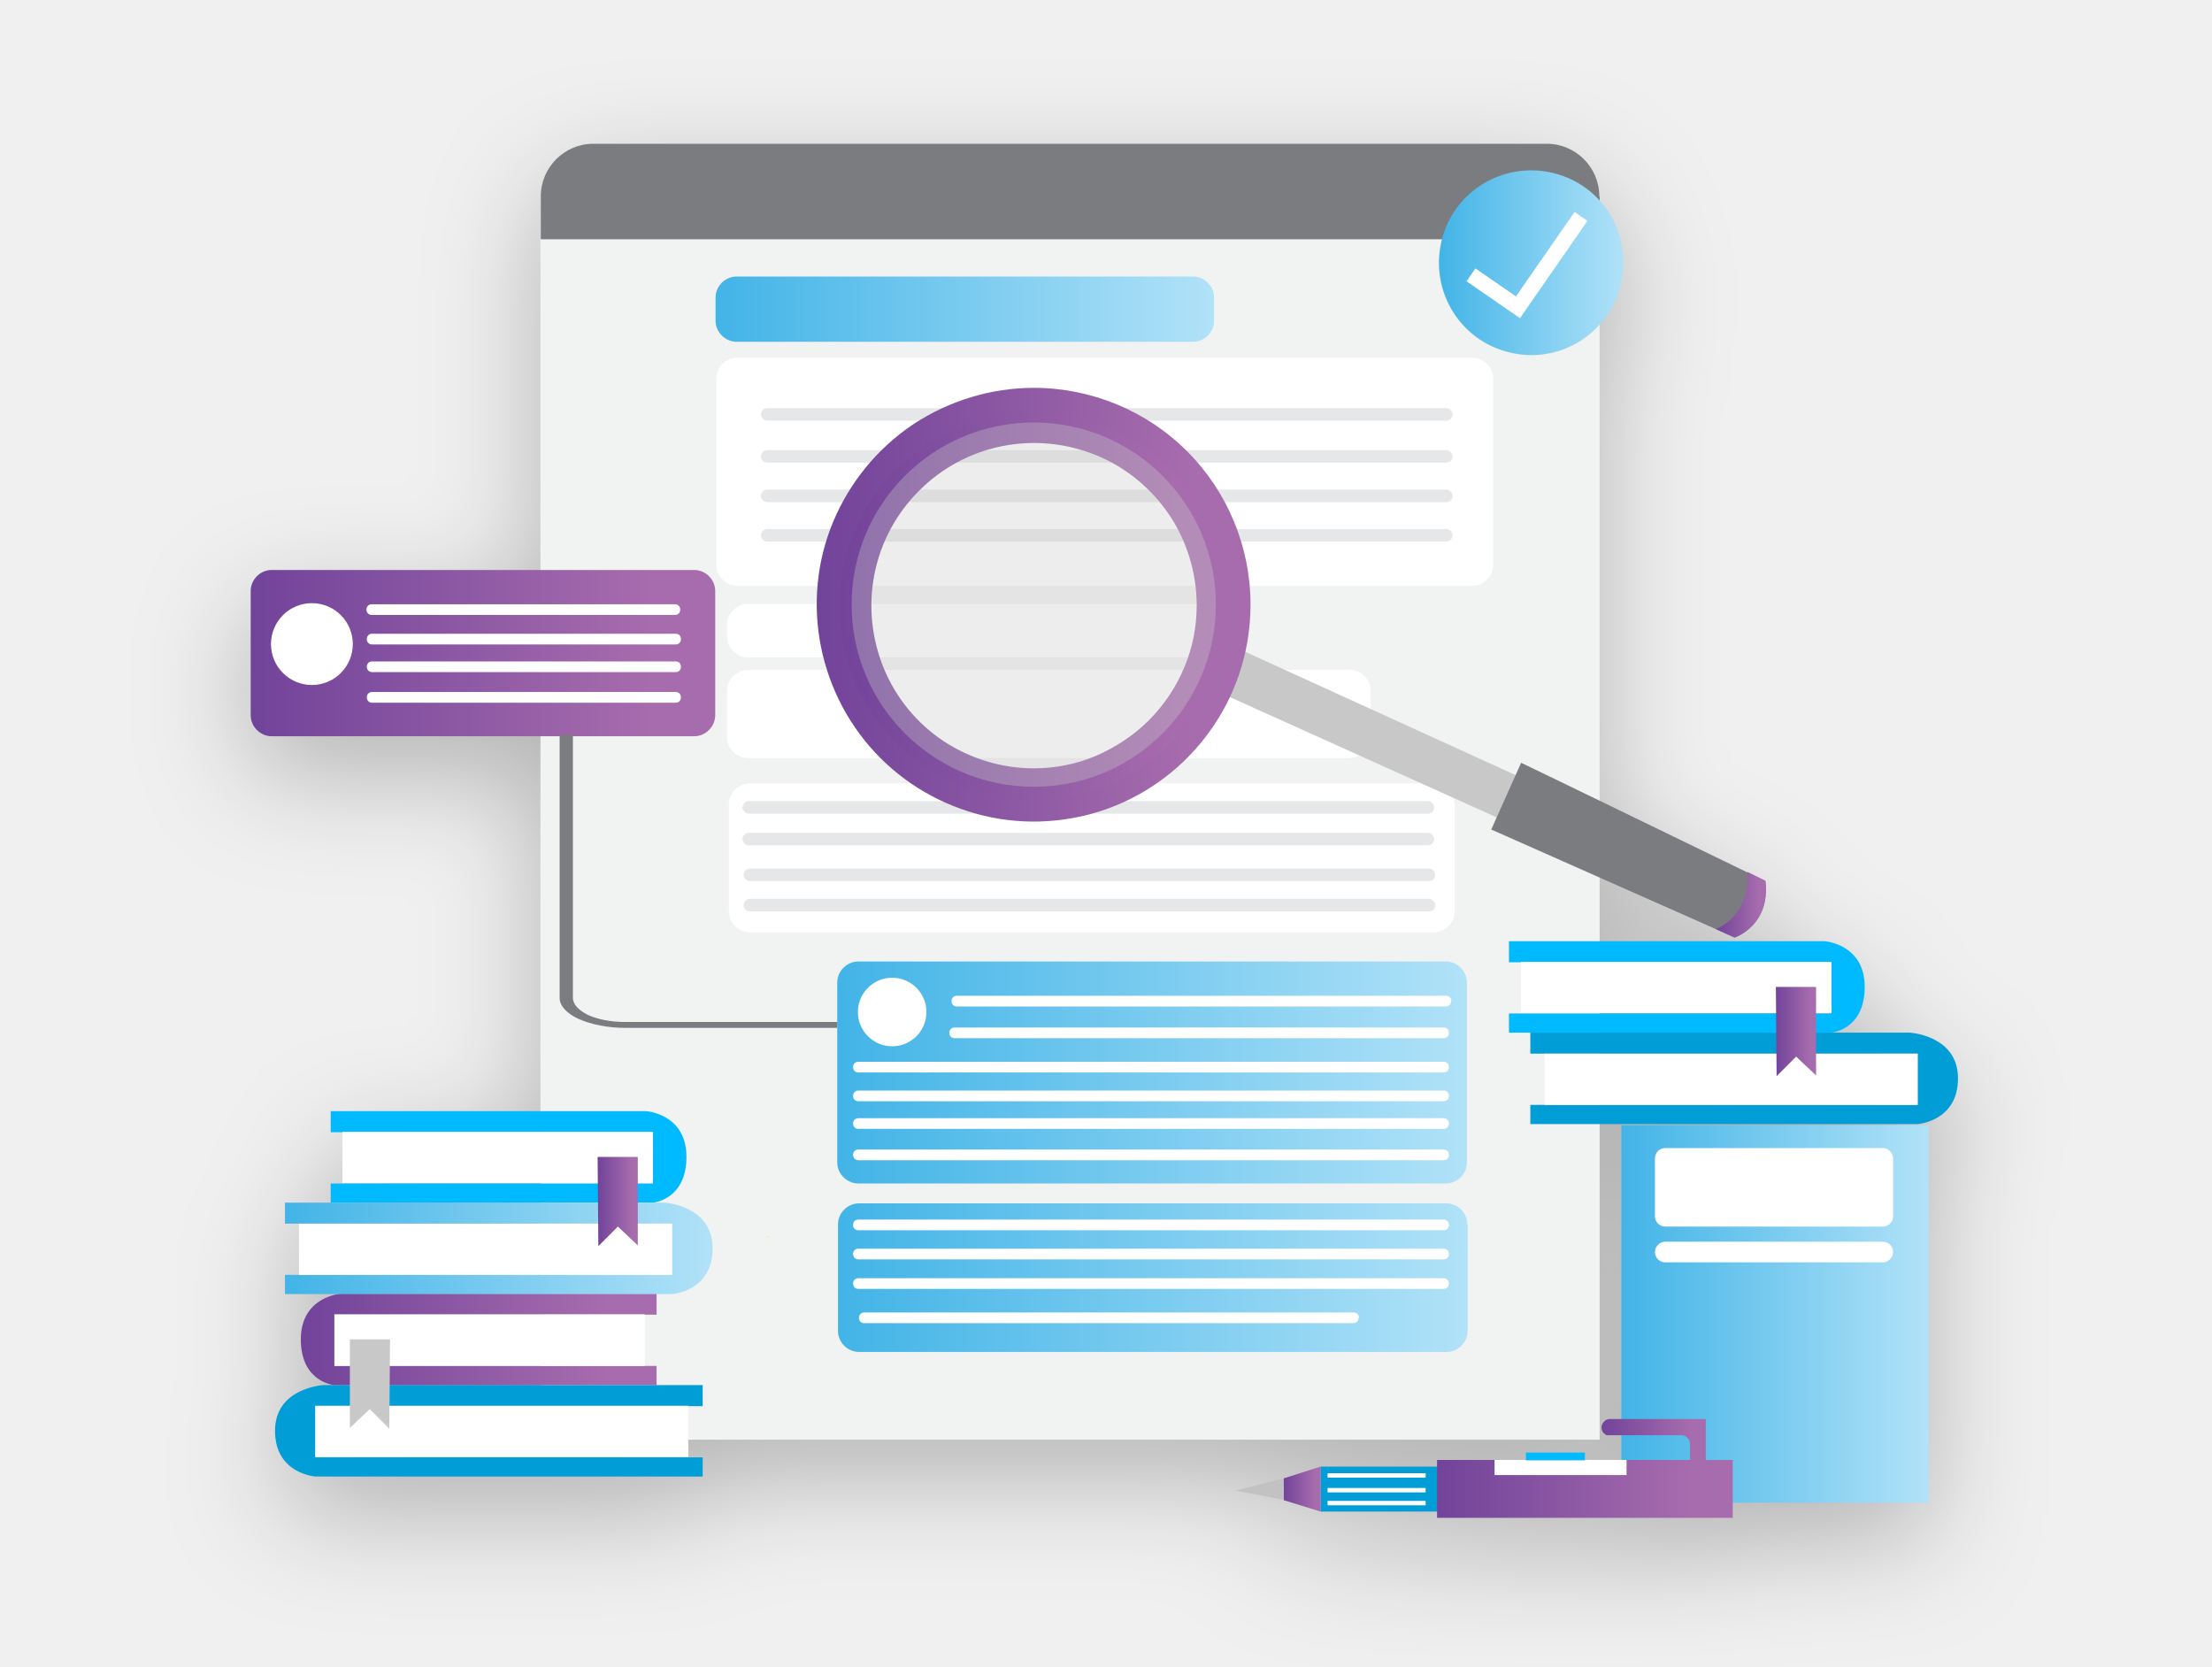
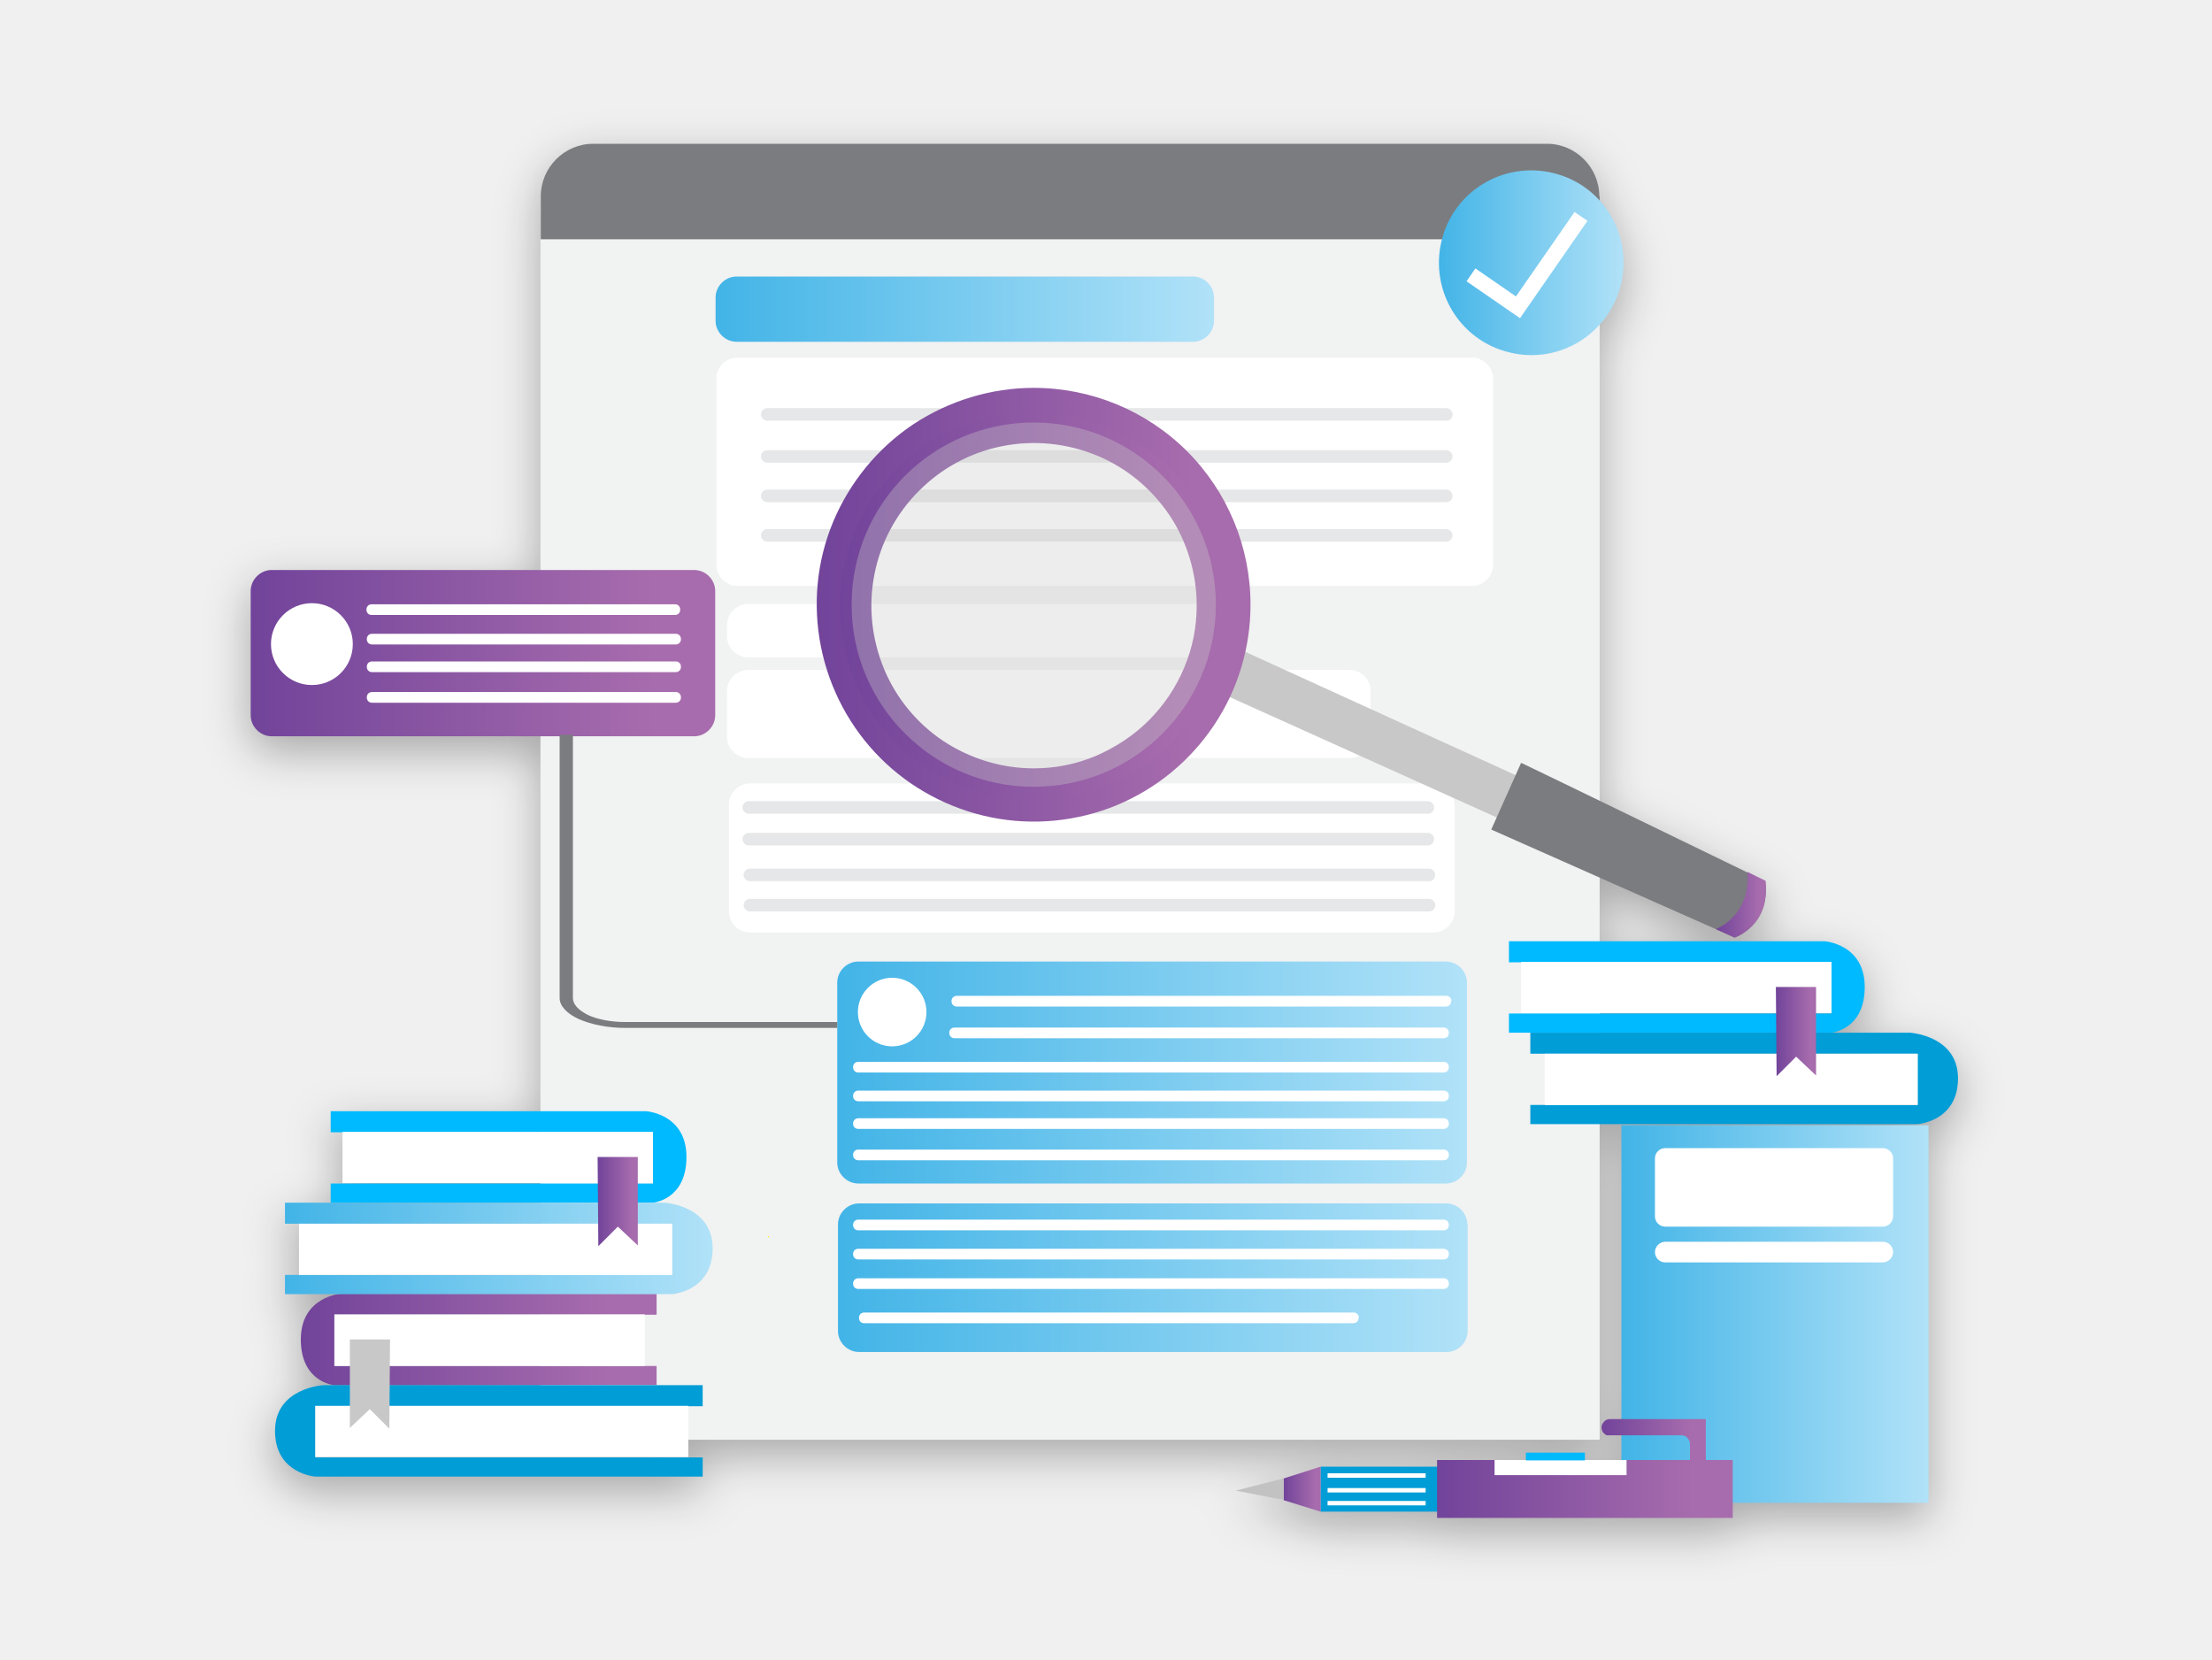
- <svg xmlns="http://www.w3.org/2000/svg" width="600" height="452" viewBox="0 0 600 452" fill="none">
+ <svg xmlns="http://www.w3.org/2000/svg" width="600" height="450" viewBox="0 0 600 450" fill="none">
  <g filter="url(#filter0_d)">
    <path d="M433.8 53.2C433.8 45.4 427.4 39 419.6 39H160.9C153.1 39 146.7 45.4 146.7 53.2V84C146.7 91.8 153.1 98.2 160.9 98.2H419.7C427.5 98.2 433.9 91.8 433.9 84V53.2H433.8Z" fill="#7B7C7F" />
    <path d="M433.9 64.9H146.6V390.5H433.9V64.9Z" fill="#F1F2F2" />
-     <path d="M405 102.7C405 99.6 402.4 97 399.3 97H200C196.9 97 194.3 99.6 194.3 102.7V153.2C194.3 156.3 196.9 158.9 200 158.9H399.3C402.4 158.9 405 156.3 405 153.2V102.7V102.7Z" fill="white" />
+     <path d="M405 102.7C405 99.6 402.4 97 399.3 97H200C196.9 97 194.3 99.6 194.3 102.7V153.2C194.3 156.3 196.9 158.9 200 158.9H399.3C402.4 158.9 405 156.3 405 153.2V102.7Z" fill="white" />
    <path d="M329.3 80.7C329.3 77.6 326.7 75 323.6 75H199.8C196.7 75 194.1 77.6 194.1 80.7V87C194.1 90.1 196.7 92.7 199.8 92.7H323.6C326.7 92.7 329.3 90.1 329.3 87V80.7Z" fill="url(#paint0_linear)" />
    <path d="M394.5 218.2C394.5 215.1 391.9 212.5 388.8 212.5H203.4C200.3 212.5 197.7 215.1 197.7 218.2V247.2C197.7 250.3 200.3 252.9 203.4 252.9H388.9C392 252.9 394.6 250.3 394.6 247.2V218.2H394.5Z" fill="white" />
-     <path d="M194 160.3C194 157.2 191.4 154.6 188.3 154.6H73.7C70.6 154.6 68 157.2 68 160.3V194C68 197.1 70.6 199.7 73.7 199.7H188.3C191.4 199.7 194 197.1 194 194V160.3V160.3Z" fill="url(#paint1_linear)" />
+     <path d="M194 160.3C194 157.2 191.4 154.6 188.3 154.6H73.7C70.6 154.6 68 157.2 68 160.3V194C68 197.1 70.6 199.7 73.7 199.7H188.3C191.4 199.7 194 197.1 194 194V160.3Z" fill="url(#paint1_linear)" />
    <path d="M397.9 266.5C397.9 263.4 395.3 260.8 392.2 260.8H232.8C229.7 260.8 227.1 263.4 227.1 266.5V315.3C227.1 318.4 229.7 321 232.8 321H392.2C395.3 321 397.9 318.4 397.9 315.3V266.5Z" fill="url(#paint2_linear)" />
    <path d="M398 332.1C398 329 395.4 326.4 392.3 326.4H233C229.9 326.4 227.3 329 227.3 332.1V361C227.3 364.1 229.9 366.7 233 366.7H392.4C395.5 366.7 398.1 364.1 398.1 361V332.1H398Z" fill="url(#paint3_linear)" />
    <path d="M330.4 169.5C330.4 166.4 327.8 163.8 324.7 163.8H202.9C199.8 163.8 197.2 166.4 197.2 169.5V172.6C197.2 175.7 199.8 178.3 202.9 178.3H324.6C327.7 178.3 330.3 175.7 330.3 172.6V169.5H330.4Z" fill="white" />
    <path d="M371.8 187.4C371.8 184.3 369.2 181.7 366.1 181.7H202.9C199.8 181.7 197.2 184.3 197.2 187.4V199.9C197.2 203 199.8 205.6 202.9 205.6H366.1C369.2 205.6 371.8 203 371.8 199.9V187.4Z" fill="white" />
    <path d="M523.1 305.2H439.8V407.6H523.1V305.2Z" fill="url(#paint4_linear)" />
    <path d="M227.1 278.8H169.6C164.9 278.8 160.4 277.9 157 276.4C153.7 274.9 151.8 272.8 151.8 270.7V199.3H155.4V270.7C155.4 272.4 156.9 274 159.5 275.3C162.1 276.5 165.7 277.2 169.5 277.2H227.1V278.8Z" fill="#7B7C7F" />
    <path d="M394 112.4C394 111.5 393.2 110.7 392.3 110.7H208.1C207.2 110.7 206.4 111.5 206.4 112.4C206.4 113.3 207.2 114.1 208.1 114.1H392.3C393.2 114.2 394 113.4 394 112.4Z" fill="#E6E7E8" />
    <path d="M394 123.8C394 122.9 393.2 122.1 392.3 122.1H208.1C207.2 122.1 206.4 122.9 206.4 123.8C206.4 124.7 207.2 125.5 208.1 125.5H392.3C393.2 125.5 394 124.8 394 123.8Z" fill="#E6E7E8" />
    <path d="M394 134.5C394 133.6 393.2 132.8 392.3 132.8H208.1C207.2 132.8 206.4 133.6 206.4 134.5C206.4 135.4 207.2 136.2 208.1 136.2H392.3C393.2 136.2 394 135.5 394 134.5Z" fill="#E6E7E8" />
    <path d="M394 145.2C394 144.3 393.2 143.5 392.3 143.5H208.1C207.2 143.5 206.4 144.3 206.4 145.2C206.4 146.1 207.2 146.9 208.1 146.9H392.3C393.2 146.9 394 146.1 394 145.2Z" fill="#E6E7E8" />
    <path d="M389.3 245.5C389.3 244.6 388.5 243.8 387.6 243.8H203.4C202.5 243.8 201.7 244.6 201.7 245.5C201.7 246.4 202.5 247.2 203.4 247.2H387.6C388.5 247.3 389.3 246.5 389.3 245.5Z" fill="#E6E7E8" />
    <path d="M389.3 237.3C389.3 236.4 388.5 235.6 387.6 235.6H203.4C202.5 235.6 201.7 236.4 201.7 237.3C201.7 238.2 202.5 239 203.4 239H387.6C388.5 239.1 389.3 238.3 389.3 237.3Z" fill="#E6E7E8" />
    <path d="M389 227.6C389 226.7 388.2 225.9 387.3 225.9H203.1C202.2 225.9 201.4 226.7 201.4 227.6C201.4 228.5 202.2 229.3 203.1 229.3H387.3C388.2 229.3 389 228.5 389 227.6Z" fill="#E6E7E8" />
    <path d="M389 219C389 218.1 388.2 217.3 387.3 217.3H203.1C202.2 217.3 201.4 218.1 201.4 219C201.4 219.9 202.2 220.7 203.1 220.7H387.3C388.2 220.8 389 220 389 219Z" fill="#E6E7E8" />
    <path d="M451.6 255.3H409.3V261H496.7V274.9H409.3V280.1H496.7C496.7 280.1 505.8 279.4 505.8 267.7C505.8 256 494.9 255.3 494.9 255.3H451.6Z" fill="#00BAFF" />
    <path d="M496.8 260.9H412.6V274.8H496.8V260.9Z" fill="white" />
    <path d="M465.9 280.1H415.1V285.8H520.1V299.7H415.1V304.9H520.1C520.1 304.9 531.1 304.2 531.1 292.5C531.1 280.8 518 280.1 518 280.1H465.9Z" fill="#009DD7" />
    <path d="M520.2 285.8H419V299.7H520.2V285.8Z" fill="white" />
    <path d="M481.7 267.7H492.6V291.7L487.2 286.6L481.9 291.9L481.7 267.7Z" fill="url(#paint5_linear)" />
    <path d="M135.8 350.9H178.1V356.6H90.7V370.5H178.1V375.7H90.7C90.7 375.7 81.6 375 81.6 363.3C81.6 351.6 92.5 350.9 92.5 350.9H135.8Z" fill="url(#paint6_linear)" />
    <path d="M90.7 356.5H174.9V370.5H90.7V356.5Z" fill="white" />
    <path d="M139.8 375.7H190.6V381.4H85.6V395.3H190.6V400.5H85.6C85.6 400.5 74.6 399.8 74.6 388.1C74.6 376.4 87.7 375.7 87.7 375.7H139.8Z" fill="#009DD7" />
    <path d="M85.5 381.3H186.7V395.2H85.5V381.3Z" fill="white" />
    <path d="M105.8 363.3H94.9V387.3L100.3 382.2L105.6 387.5L105.8 363.3Z" fill="#C8C8C8" />
    <path d="M132 301.4H89.7V307.1H177.1V321H89.7V326.2H177.1C177.1 326.2 186.2 325.5 186.2 313.8C186.2 302.1 175.3 301.4 175.3 301.4H132Z" fill="#00BAFF" />
    <path d="M177.2 307H92.9V320.9H177.1V307H177.2Z" fill="white" />
    <path d="M128 326.2H77.3V331.9H182.3V345.8H77.3V351H182.3C182.3 351 193.3 350.3 193.3 338.6C193.3 326.9 180.2 326.2 180.2 326.2H128Z" fill="url(#paint7_linear)" />
    <path d="M182.3 331.9H81.1V345.8H182.3V331.9Z" fill="white" />
    <path d="M162.1 313.8H173V337.8L167.6 332.7L162.3 338L162.1 313.8Z" fill="url(#paint8_linear)" />
    <path d="M331.2 188L419.7 227.9L421.1 214.8L336.9 176.4L324.4 187.1L331.2 188Z" fill="#C8C8C8" />
    <path d="M280.4 105.2C268.8 105.2 257.4 108.7 247.7 115.1C238 121.6 230.5 130.8 226 141.5C221.5 152.3 220.4 164.1 222.7 175.5C225 186.9 230.6 197.4 238.8 205.6C247 213.8 257.5 219.4 268.9 221.7C280.3 224 292.2 222.8 302.9 218.4C313.7 213.9 322.8 206.4 329.3 196.7C335.8 187 339.2 175.6 339.2 164C339.2 148.4 333 133.4 322 122.4C311 111.4 296 105.2 280.4 105.2ZM280.4 213.4C270.6 213.4 261.1 210.5 253 205.1C244.9 199.7 238.6 192 234.8 182.9C231.1 173.9 230.1 164 232 154.4C233.9 144.8 238.6 136 245.5 129.1C252.4 122.2 261.2 117.5 270.8 115.6C280.4 113.7 290.3 114.7 299.3 118.4C308.3 122.1 316 128.5 321.5 136.6C326.9 144.7 329.8 154.3 329.8 164C329.8 170.5 328.5 176.9 326 182.9C323.5 188.9 319.9 194.3 315.3 198.9C310.7 203.5 305.3 207.1 299.3 209.6C293.3 212.1 286.9 213.4 280.4 213.4Z" fill="url(#paint9_linear)" />
    <path d="M280.4 111.8C270 111.8 259.8 114.9 251.2 120.7C242.6 126.5 235.8 134.7 231.8 144.3C227.8 153.9 226.8 164.5 228.8 174.7C230.8 184.9 235.8 194.3 243.2 201.6C250.6 209 259.9 214 270.1 216C280.3 218 290.9 217 300.5 213C310.1 209 318.3 202.3 324.1 193.6C329.9 185 333 174.8 333 164.4C333 150.5 327.5 137.1 317.6 127.2C307.7 117.3 294.3 111.8 280.4 111.8ZM280.4 208.4C271.7 208.4 263.2 205.8 255.9 201C248.7 196.2 243 189.3 239.7 181.2C236.4 173.1 235.5 164.3 237.2 155.7C238.9 147.1 243.1 139.3 249.3 133.1C255.5 126.9 263.3 122.7 271.9 121C280.5 119.3 289.3 120.2 297.4 123.5C305.5 126.8 312.3 132.5 317.2 139.7C322 146.9 324.6 155.5 324.6 164.2C324.6 170 323.5 175.7 321.2 181.1C319 186.4 315.7 191.3 311.6 195.4C307.5 199.5 302.6 202.7 297.3 205C291.9 207.3 286.2 208.4 280.4 208.4Z" fill="url(#paint10_linear)" />
    <path opacity="0.34" d="M280.4 213.4C307.7 213.4 329.8 191.3 329.8 164C329.8 136.7 307.7 114.6 280.4 114.6C253.1 114.6 231 136.7 231 164C231 191.3 253.1 213.4 280.4 213.4Z" fill="#CBCBCB" />
    <path d="M470.5 254.3L465.4 252L404.5 225L412.6 206.9L420.5 210.7L430 215.3L473.9 236.6L478.8 239C480.3 251.1 470.5 254.3 470.5 254.3Z" fill="#7B7C7F" />
    <path d="M470.5 254.3L465.4 252C465.4 252 474.9 248.6 474 236.5L478.9 238.9C480.3 251.1 470.5 254.3 470.5 254.3Z" fill="url(#paint11_linear)" />
    <path d="M208.4 335.3V335.6C208.4 335.4 208.4 335.3 208.4 335.3Z" stroke="#FFED00" stroke-width="0.25" stroke-miterlimit="10" />
    <path d="M392.9 397.8H358.2V410H392.2L392.9 397.8Z" fill="#009DD7" />
    <path d="M470 396H389.8V411.7H470V396Z" fill="url(#paint12_linear)" />
    <path d="M436.5 389.3H456.1C456.7 389.3 457.3 389.5 457.7 390C458.1 390.4 458.4 391 458.4 391.6V396.1H462.7V384.9H436.7C436.1 384.9 435.5 385.1 435.1 385.6C434.7 386 434.4 386.6 434.4 387.2C434.4 387.5 434.5 387.8 434.6 388.1C434.7 388.4 434.9 388.6 435.1 388.8C435.3 389 435.6 389.2 435.8 389.3C435.9 389.3 436.2 389.3 436.5 389.3Z" fill="url(#paint13_linear)" />
    <path d="M358.2 397.8L348.2 401V406.9L358.2 410V397.8Z" fill="url(#paint14_linear)" />
    <path d="M348.1 401L335.2 404.3L348.1 406.8V401Z" fill="#C2C2C2" />
    <path d="M386.8 399.6H360.1V400.8H386.7V399.6H386.8Z" fill="white" />
    <path d="M386.8 403.6H360.1V404.8H386.7V403.6H386.8Z" fill="white" />
    <path d="M386.8 407.1H360.1V408.3H386.7V407.1H386.8Z" fill="white" />
    <path d="M441.2 396H405.4V400.1H441.2V396Z" fill="white" />
    <path d="M429.9 394H413.9V396.1H429.9V394Z" fill="#00BAFF" />
    <path d="M513.5 329.9C513.5 331.5 512.2 332.7 510.7 332.7H451.7C450.1 332.7 448.9 331.4 448.9 329.9V314.2C448.9 312.6 450.2 311.4 451.7 311.4H510.7C512.3 311.4 513.5 312.7 513.5 314.2V329.9Z" fill="white" />
    <path d="M513.5 339.6C513.5 341.1 512.2 342.4 510.7 342.4H451.7C450.1 342.4 448.9 341.1 448.9 339.6C448.9 338.1 450.2 336.8 451.7 336.8H510.7C512.2 336.8 513.5 338 513.5 339.6Z" fill="white" />
    <path d="M242 283.8C247.136 283.8 251.3 279.636 251.3 274.5C251.3 269.364 247.136 265.2 242 265.2C236.864 265.2 232.7 269.364 232.7 274.5C232.7 279.636 236.864 283.8 242 283.8Z" fill="white" />
    <path d="M439.7 77.1C442.9 63.6 434.7 50.1 421.2 46.9C407.7 43.7 394.2 51.9 391 65.4C387.8 78.9 396 92.4 409.5 95.6C422.9 98.9 436.4 90.6 439.7 77.1Z" fill="url(#paint15_linear)" />
    <path d="M412.3 86.3L397.8 76.3L400.2 72.8L411.2 80.4L427.1 57.5L430.6 59.9L412.3 86.3Z" fill="white" />
    <path d="M184.5 165.3C184.5 164.5 183.9 163.9 183.1 163.9H100.8C100 163.9 99.4 164.5 99.4 165.3V165.4C99.4 166.2 100 166.8 100.8 166.8H183.1C183.9 166.8 184.5 166.2 184.5 165.4V165.3Z" fill="white" />
    <path d="M393.7 271.5C393.7 270.7 393.1 270.1 392.3 270.1H259.5C258.7 270.1 258.1 270.7 258.1 271.5V271.6C258.1 272.4 258.7 273 259.5 273H392.2C393 273 393.6 272.4 393.6 271.6V271.5H393.7Z" fill="white" />
    <path d="M393 280.1C393 279.3 392.4 278.7 391.6 278.7H258.9C258.1 278.7 257.5 279.3 257.5 280.1V280.2C257.5 281 258.1 281.6 258.9 281.6H391.6C392.4 281.6 393 281 393 280.2V280.1Z" fill="white" />
    <path d="M368.6 357.4C368.6 356.6 368 356 367.2 356H234.4C233.6 356 233 356.6 233 357.4V357.5C233 358.3 233.6 358.9 234.4 358.9H367.1C367.9 358.9 368.5 358.3 368.5 357.5V357.4H368.6Z" fill="white" />
    <path d="M393 289.4C393 288.6 392.4 288 391.6 288H232.8C232 288 231.4 288.6 231.4 289.4V289.5C231.4 290.3 232 290.9 232.8 290.9H391.6C392.4 290.9 393 290.3 393 289.5V289.4Z" fill="white" />
    <path d="M393 297.2C393 296.4 392.4 295.8 391.6 295.8H232.8C232 295.8 231.4 296.4 231.4 297.2V297.3C231.4 298.1 232 298.7 232.8 298.7H391.6C392.4 298.7 393 298.1 393 297.3V297.2Z" fill="white" />
    <path d="M393 304.7C393 303.9 392.4 303.3 391.6 303.3H232.8C232 303.3 231.4 303.9 231.4 304.7V304.8C231.4 305.6 232 306.2 232.8 306.2H391.6C392.4 306.2 393 305.6 393 304.8V304.7Z" fill="white" />
    <path d="M393 313.2C393 312.4 392.4 311.8 391.6 311.8H232.8C232 311.8 231.4 312.4 231.4 313.2V313.3C231.4 314.1 232 314.7 232.8 314.7H391.6C392.4 314.7 393 314.1 393 313.3V313.2Z" fill="white" />
    <path d="M393 332.2C393 331.4 392.4 330.8 391.6 330.8H232.8C232 330.8 231.4 331.4 231.4 332.2V332.3C231.4 333.1 232 333.7 232.8 333.7H391.6C392.4 333.7 393 333.1 393 332.3V332.2Z" fill="white" />
    <path d="M393 340.1C393 339.3 392.4 338.7 391.6 338.7H232.8C232 338.7 231.4 339.3 231.4 340.1V340.2C231.4 341 232 341.6 232.8 341.6H391.6C392.4 341.6 393 341 393 340.2V340.1Z" fill="white" />
    <path d="M393 348.1C393 347.3 392.4 346.7 391.6 346.7H232.8C232 346.7 231.4 347.3 231.4 348.1V348.2C231.4 349 232 349.6 232.8 349.6H391.6C392.4 349.6 393 349 393 348.2V348.1Z" fill="white" />
    <path d="M184.7 173.3C184.7 172.5 184.1 171.9 183.3 171.9H100.9C100.1 171.9 99.5 172.5 99.5 173.3V173.4C99.5 174.2 100.1 174.8 100.9 174.8H183.3C184.1 174.8 184.7 174.2 184.7 173.4V173.3Z" fill="white" />
    <path d="M184.7 180.8C184.7 180 184.1 179.4 183.3 179.4H100.9C100.1 179.4 99.5 180 99.5 180.8V180.9C99.5 181.7 100.1 182.3 100.9 182.3H183.3C184.1 182.3 184.7 181.7 184.7 180.9V180.8Z" fill="white" />
    <path d="M184.7 189.1C184.7 188.3 184.1 187.7 183.3 187.7H100.9C100.1 187.7 99.5 188.3 99.5 189.1V189.2C99.5 190 100.1 190.6 100.9 190.6H183.3C184.1 190.6 184.7 190 184.7 189.2V189.1Z" fill="white" />
    <path d="M84.6 185.8C90.73 185.8 95.7 180.83 95.7 174.7C95.7 168.57 90.73 163.6 84.6 163.6C78.47 163.6 73.5 168.57 73.5 174.7C73.5 180.83 78.47 185.8 84.6 185.8Z" fill="white" />
  </g>
  <defs>
-     <filter id="filter0_d" x="-30" y="-20" width="660" height="510" filterUnits="userSpaceOnUse" color-interpolation-filters="sRGB">
+     <filter id="filter0_d" x="-12" y="-8" width="624" height="474" filterUnits="userSpaceOnUse" color-interpolation-filters="sRGB">
      <feFlood flood-opacity="0" result="BackgroundImageFix" />
      <feColorMatrix in="SourceAlpha" type="matrix" values="0 0 0 0 0 0 0 0 0 0 0 0 0 0 0 0 0 0 127 0" result="hardAlpha" />
-       <feOffset dy="10" />
-       <feGaussianBlur stdDeviation="15" />
-       <feColorMatrix type="matrix" values="0 0 0 0 0 0 0 0 0 0 0 0 0 0 0 0 0 0 0.25 0" />
+       <feOffset dy="4" />
+       <feGaussianBlur stdDeviation="6" />
+       <feColorMatrix type="matrix" values="0 0 0 0 0 0 0 0 0 0 0 0 0 0 0 0 0 0 0.3 0" />
      <feBlend mode="normal" in2="BackgroundImageFix" result="effect1_dropShadow" />
      <feBlend mode="normal" in="SourceGraphic" in2="effect1_dropShadow" result="shape" />
    </filter>
    <linearGradient id="paint0_linear" x1="194.155" y1="83.861" x2="329.33" y2="83.861" gradientUnits="userSpaceOnUse">
      <stop stop-color="#42B4E7" />
      <stop offset="1" stop-color="#B1E2F8" />
    </linearGradient>
    <linearGradient id="paint1_linear" x1="68.067" y1="177.138" x2="194.012" y2="177.138" gradientUnits="userSpaceOnUse">
      <stop stop-color="#71439A" />
      <stop offset="0.867" stop-color="#A76CAD" />
    </linearGradient>
    <linearGradient id="paint2_linear" x1="227.166" y1="290.935" x2="397.924" y2="290.935" gradientUnits="userSpaceOnUse">
      <stop stop-color="#42B4E7" />
      <stop offset="1" stop-color="#B1E2F8" />
    </linearGradient>
    <linearGradient id="paint3_linear" x1="227.286" y1="346.587" x2="398.043" y2="346.587" gradientUnits="userSpaceOnUse">
      <stop stop-color="#42B4E7" />
      <stop offset="1" stop-color="#B1E2F8" />
    </linearGradient>
    <linearGradient id="paint4_linear" x1="439.758" y1="356.417" x2="523.048" y2="356.417" gradientUnits="userSpaceOnUse">
      <stop stop-color="#42B4E7" />
      <stop offset="1" stop-color="#B1E2F8" />
    </linearGradient>
    <linearGradient id="paint5_linear" x1="481.68" y1="279.808" x2="492.57" y2="279.808" gradientUnits="userSpaceOnUse">
      <stop stop-color="#71439A" />
      <stop offset="0.867" stop-color="#A76CAD" />
    </linearGradient>
    <linearGradient id="paint6_linear" x1="81.511" y1="363.271" x2="178.069" y2="363.271" gradientUnits="userSpaceOnUse">
      <stop stop-color="#71439A" />
      <stop offset="0.867" stop-color="#A76CAD" />
    </linearGradient>
    <linearGradient id="paint7_linear" x1="77.257" y1="338.623" x2="193.273" y2="338.623" gradientUnits="userSpaceOnUse">
      <stop stop-color="#42B4E7" />
      <stop offset="1" stop-color="#B1E2F8" />
    </linearGradient>
    <linearGradient id="paint8_linear" x1="162.057" y1="325.898" x2="172.947" y2="325.898" gradientUnits="userSpaceOnUse">
      <stop stop-color="#71439A" />
      <stop offset="0.867" stop-color="#A76CAD" />
    </linearGradient>
    <linearGradient id="paint9_linear" x1="221.53" y1="164.047" x2="339.258" y2="164.047" gradientUnits="userSpaceOnUse">
      <stop stop-color="#71439A" />
      <stop offset="0.867" stop-color="#A76CAD" />
    </linearGradient>
    <linearGradient id="paint10_linear" x1="227.838" y1="164.36" x2="332.95" y2="164.36" gradientUnits="userSpaceOnUse">
      <stop stop-color="#71439A" />
      <stop offset="0.867" stop-color="#A76CAD" />
    </linearGradient>
    <linearGradient id="paint11_linear" x1="465.396" y1="245.403" x2="478.981" y2="245.403" gradientUnits="userSpaceOnUse">
      <stop stop-color="#71439A" />
      <stop offset="0.867" stop-color="#A76CAD" />
    </linearGradient>
    <linearGradient id="paint12_linear" x1="389.81" y1="403.882" x2="469.961" y2="403.882" gradientUnits="userSpaceOnUse">
      <stop stop-color="#71439A" />
      <stop offset="0.867" stop-color="#A76CAD" />
    </linearGradient>
    <linearGradient id="paint13_linear" x1="434.241" y1="390.452" x2="462.507" y2="390.452" gradientUnits="userSpaceOnUse">
      <stop stop-color="#71439A" />
      <stop offset="0.867" stop-color="#A76CAD" />
    </linearGradient>
    <linearGradient id="paint14_linear" x1="348.139" y1="403.882" x2="358.157" y2="403.882" gradientUnits="userSpaceOnUse">
      <stop stop-color="#71439A" />
      <stop offset="0.867" stop-color="#A76CAD" />
    </linearGradient>
    <linearGradient id="paint15_linear" x1="390.227" y1="71.282" x2="440.376" y2="71.282" gradientUnits="userSpaceOnUse">
      <stop stop-color="#42B4E7" />
      <stop offset="1" stop-color="#B1E2F8" />
    </linearGradient>
  </defs>
</svg>
